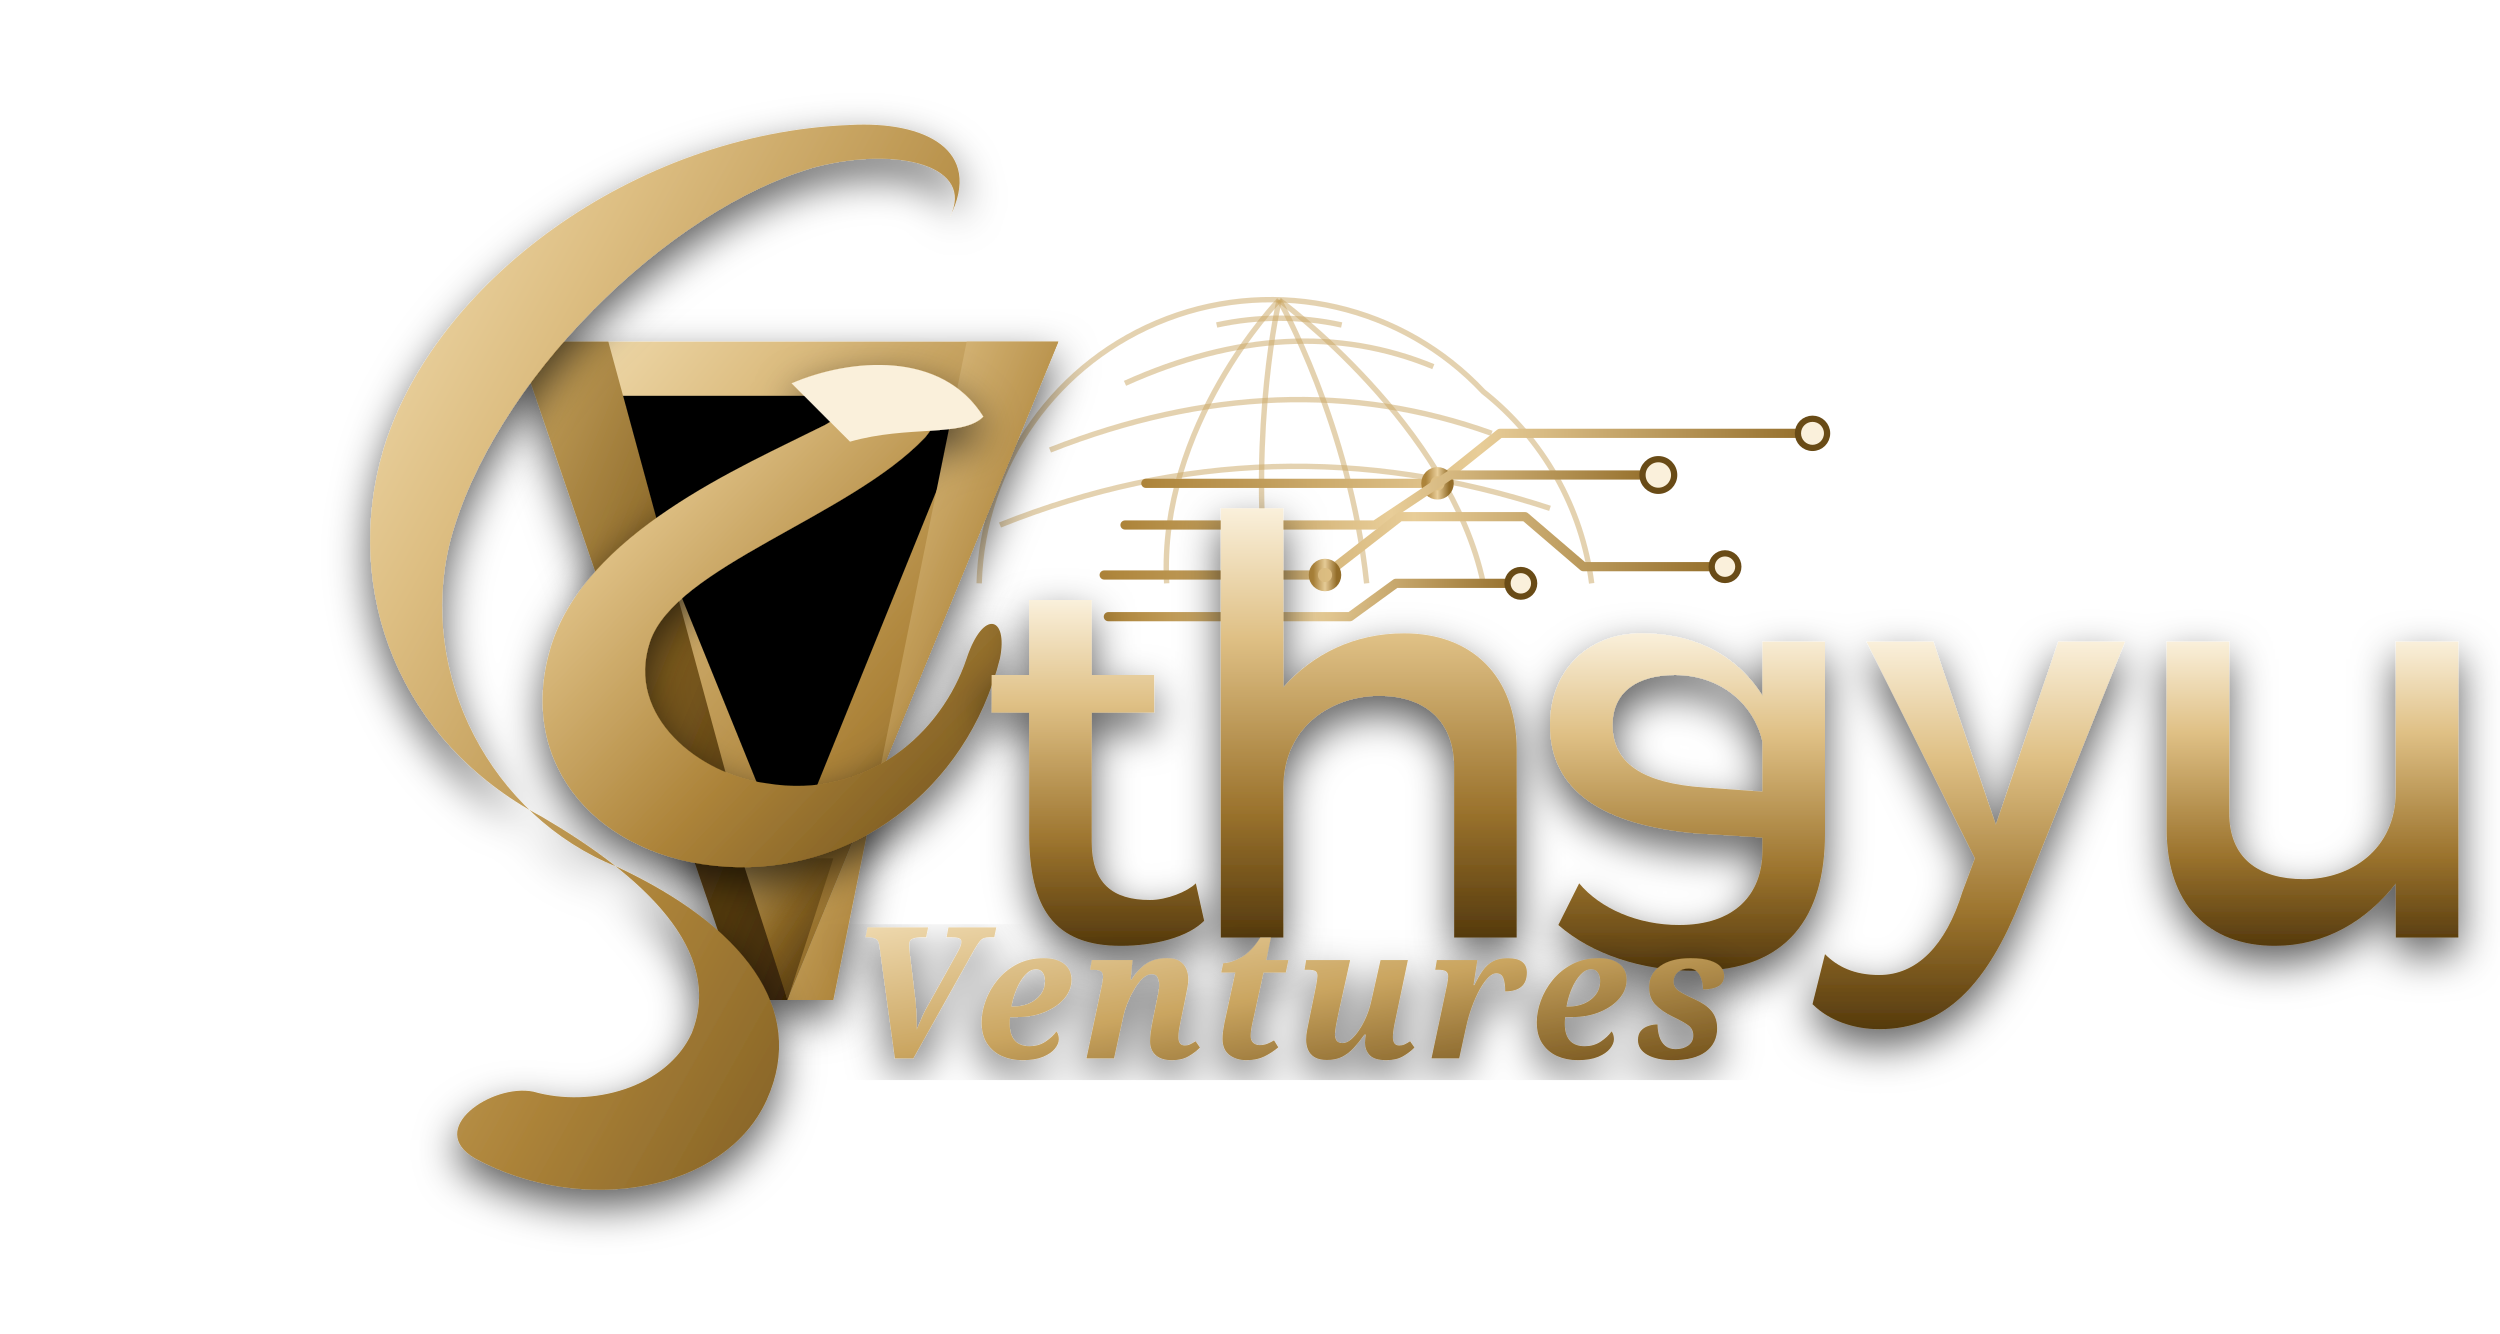
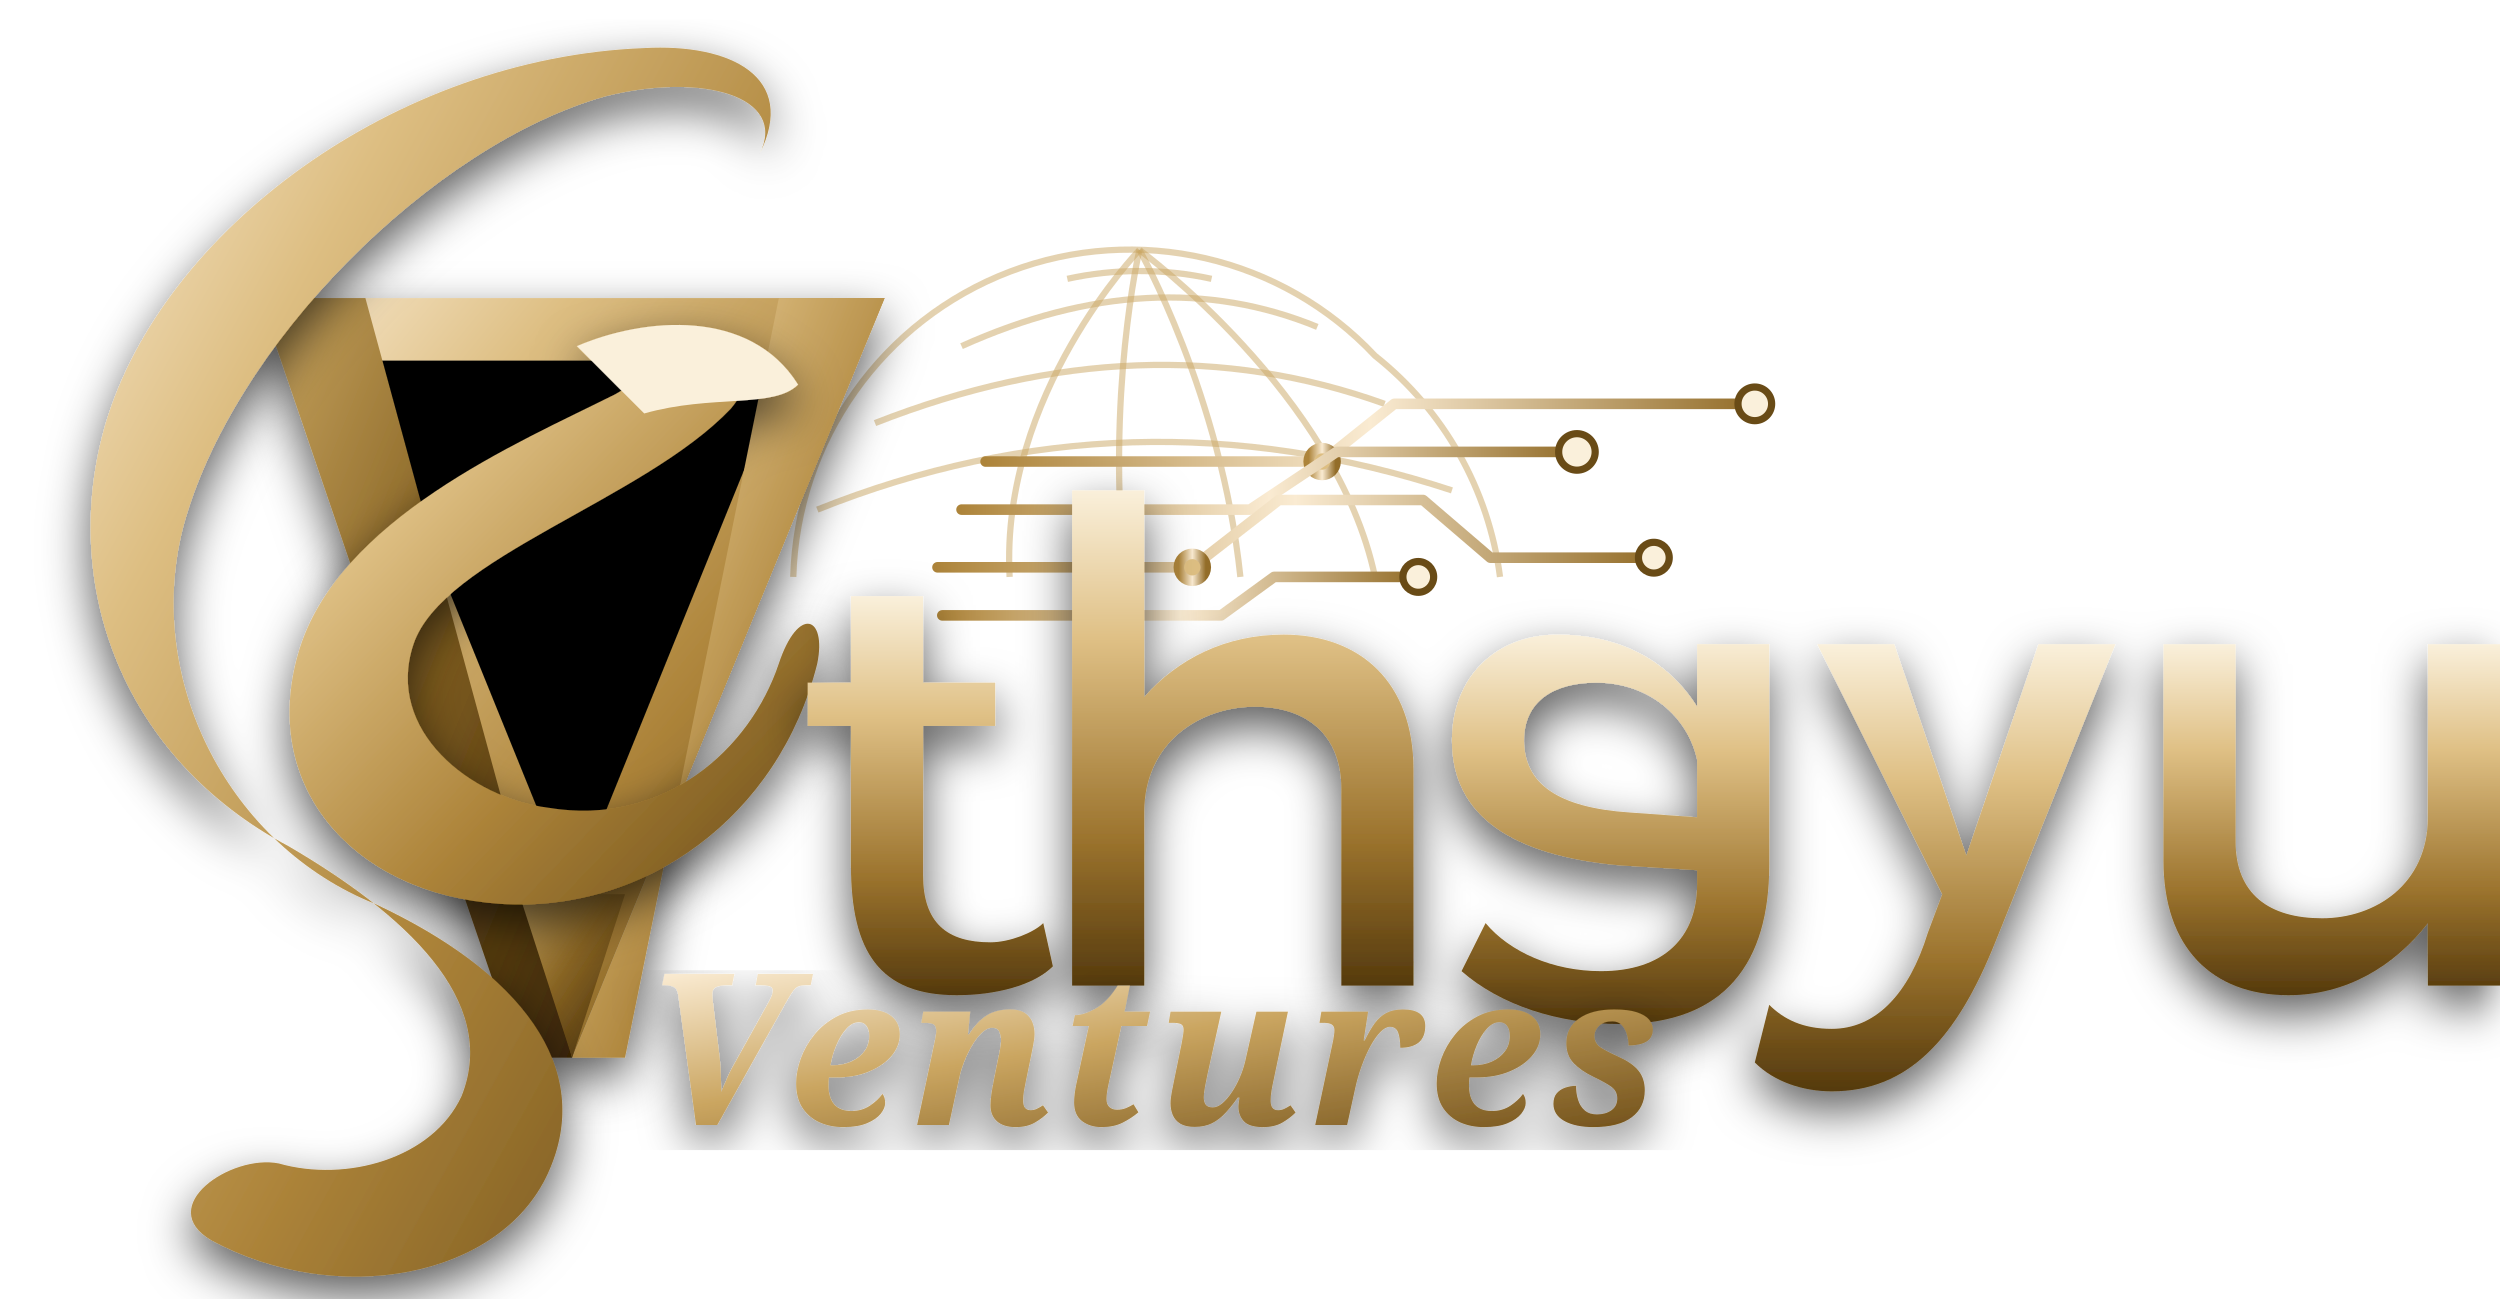
- <svg xmlns="http://www.w3.org/2000/svg" viewBox="0 0 600 320" fill="none" class="sthayu-official-logo">
+ <svg xmlns="http://www.w3.org/2000/svg" viewBox="70 20 520 270" fill="none" class="sthayu-official-logo">
  <defs>
    <linearGradient id="goldLight" x1="0%" y1="0%" x2="100%" y2="100%">
-       <stop offset="0%" stop-color="#f5e2b8" />
+       <stop offset="0%" stop-color="#faebd2" />
      <stop offset="25%" stop-color="#ddbe82" />
      <stop offset="60%" stop-color="#ad843a" />
      <stop offset="100%" stop-color="#694b16" />
    </linearGradient>
    <linearGradient id="goldDark" x1="0%" y1="0%" x2="100%" y2="100%">
      <stop offset="0%" stop-color="#caa762" />
      <stop offset="45%" stop-color="#886423" />
      <stop offset="100%" stop-color="#3b2606" />
    </linearGradient>
    <linearGradient id="goldStroke" x1="0%" y1="0%" x2="100%" y2="0%">
      <stop offset="0%" stop-color="#ad843a" />
-       <stop offset="50%" stop-color="#e8cd98" />
+       <stop offset="50%" stop-color="#faebd2" />
      <stop offset="100%" stop-color="#936d29" />
    </linearGradient>
    <linearGradient id="textGold" x1="0%" y1="0%" x2="0%" y2="100%">
      <stop offset="0%" stop-color="#faf0db" />
      <stop offset="30%" stop-color="#dfc085" />
      <stop offset="70%" stop-color="#9c742e" />
      <stop offset="100%" stop-color="#553a0d" />
    </linearGradient>
    <linearGradient id="scriptGold" x1="0%" y1="0%" x2="100%" y2="100%">
-       <stop offset="0%" stop-color="#eed8ad" />
-       <stop offset="50%" stop-color="#caa560" />
+       <stop offset="0%" stop-color="#faebd2" />
+       <stop offset="45%" stop-color="#caa560" />
      <stop offset="100%" stop-color="#73521b" />
    </linearGradient>
    <filter id="logoShadow" x="-15%" y="-15%" width="130%" height="130%">
      <feDropShadow dx="0" dy="4" stdDeviation="5" flood-color="#000000" flood-opacity="0.65" />
    </filter>
  </defs>
  <g class="globe-wireframe" stroke="#caa762" stroke-width="1.3" stroke-opacity="0.5" fill="none">
    <path d="M 235 140 A 70 70 0 0 1 356 94 A 70 70 0 0 1 382 140" />
    <path d="M 240 126 Q 305 100 372 122" />
    <path d="M 252 108 Q 308 86 358 104" />
    <path d="M 270 92 Q 310 74 344 88" />
    <path d="M 292 78 A 70 70 0 0 1 322 78" />
    <path d="M 307 72 C 307 72 278 102 280 140" />
    <path d="M 307 72 C 307 72 300 102 304 140" />
    <path d="M 307 72 C 307 72 324 102 328 140" />
    <path d="M 307 72 C 307 72 348 102 356 140" />
  </g>
  <g class="circuit-traces" stroke="url(#goldStroke)" stroke-width="2.2" fill="none" stroke-linecap="round" stroke-linejoin="round">
    <path d="M 275 116 L 345 116 L 360 104 L 435 104" />
    <circle cx="435" cy="104" r="3.5" fill="#faf0db" stroke="#694b16" stroke-width="1.5" />
    <circle cx="345" cy="116" r="2.8" fill="#ddbe82" />
    <path d="M 270 126 L 330 126 L 348 114 L 398 114" />
    <circle cx="398" cy="114" r="3.8" fill="#faf0db" stroke="#694b16" stroke-width="1.5" />
    <path d="M 265 138 L 318 138 L 336 124 L 366 124 L 380 136 L 414 136" />
    <circle cx="414" cy="136" r="3.2" fill="#faf0db" stroke="#694b16" stroke-width="1.5" />
    <circle cx="318" cy="138" r="2.8" fill="#ddbe82" />
    <path d="M 266 148 L 324 148 L 335 140 L 365 140" />
    <circle cx="365" cy="140" r="3.2" fill="#faf0db" stroke="#694b16" stroke-width="1.5" />
  </g>
  <g filter="url(#logoShadow)">
    <polygon points="124,82 254,82 189,240" fill="url(#goldLight)" />
    <polygon points="144,95 234,95 189,206" fill="#050505" />
    <polygon points="124,82 146,82 189,240 178,240" fill="url(#goldDark)" />
    <polygon points="232,82 254,82 189,240 200,240" fill="url(#goldLight)" />
    <polygon points="178,206 200,206 189,240" fill="url(#goldDark)" />
  </g>
  <g filter="url(#logoShadow)">
    <path d="M 228,52 C 234,40 216,35 196,40 C 160,50 118,92 108,130 C 100,162 118,196 148,208 C 178,222 194,242 184,264 C 174,286 140,292 114,278 C 102,271 118,260 128,262 C 142,266 160,261 166,248 C 174,228 154,210 130,196 C 96,178 82,142 92,108 C 104,68 152,32 204,30 C 222,29 236,36 228,52 Z" fill="url(#goldLight)" />
    <path d="M 218,94 C 224,92 228,98 222,105 C 204,124 162,136 156,154 C 150,172 168,186 184,188 C 208,192 226,176 232,158 C 236,146 242,148 240,158 C 232,190 204,210 174,208 C 144,206 124,184 132,156 C 140,128 178,112 198,102 C 208,96 215,94 218,94 Z" fill="url(#goldLight)" />
    <path d="M 190,92 C 204,86 226,84 236,100 C 231,105 218,102 204,106 Z" fill="#faf0db" />
  </g>
  <g filter="url(#logoShadow)">
    <g transform="translate(242, 134)">
      <path d="M 20,10 L 20,28 L 35,28 L 35,37 L 20,37 L 20,68 C 20,78 25,82 34,82 C 38,82 43,80 45,78 L 47,87 C 43,91 35,93 27,93 C 11,93 5,84 5,66 L 5,37 L -4,37 L -4,28 L 5,28 L 5,10 Z" fill="url(#textGold)" />
    </g>
    <g transform="translate(288, 134)">
      <path d="M 5,-12 L 20,-12 L 20,31 C 27,23 37,18 49,18 C 65,18 76,28 76,46 L 76,91 L 61,91 L 61,50 C 61,39 54,33 43,33 C 32,33 20,40 20,55 L 20,91 L 5,91 Z" fill="url(#textGold)" />
    </g>
    <g transform="translate(372, 134)">
      <path d="M 51,20 L 51,33 C 44,22 33,18 22,18 C 9,18 0,27 0,40 C 0,56 13,64 35,66 L 51,67 L 51,70 C 51,81 44,88 31,88 C 21,88 12,84 7,78 L 2,88 C 10,95 22,99 35,99 C 57,99 66,86 66,66 L 66,20 Z M 51,44 L 51,56 L 37,55 C 22,54 15,49 15,40 C 15,32 21,28 30,28 C 41,28 49,35 51,44 Z" fill="url(#textGold)" />
    </g>
    <g transform="translate(448, 134)">
      <path d="M 0,20 L 16,20 L 31,64 L 46,20 L 62,20 L 37,82 C 29,102 19,113 3,113 C -3,113 -9,111 -13,107 L -10,95 C -7,98 -3,100 3,100 C 12,100 19,93 23,80 L 26,72 Z" fill="url(#textGold)" />
    </g>
    <g transform="translate(515, 134)">
      <path d="M 5,20 L 20,20 L 20,61 C 20,72 27,77 38,77 C 49,77 60,70 60,56 L 60,20 L 75,20 L 75,91 L 60,91 L 60,78 C 53,87 43,93 31,93 C 15,93 5,83 5,65 Z" fill="url(#textGold)" />
    </g>
  </g>
  <g filter="url(#logoShadow)" transform="translate(204, 218)">
    <text x="0" y="36" font-family="'Plus Jakarta Sans', 'Playfair Display', Georgia, serif" font-size="44" font-weight="600" font-style="italic" letter-spacing="0.04em" fill="url(#scriptGold)">
      Ventures
    </text>
  </g>
</svg>
